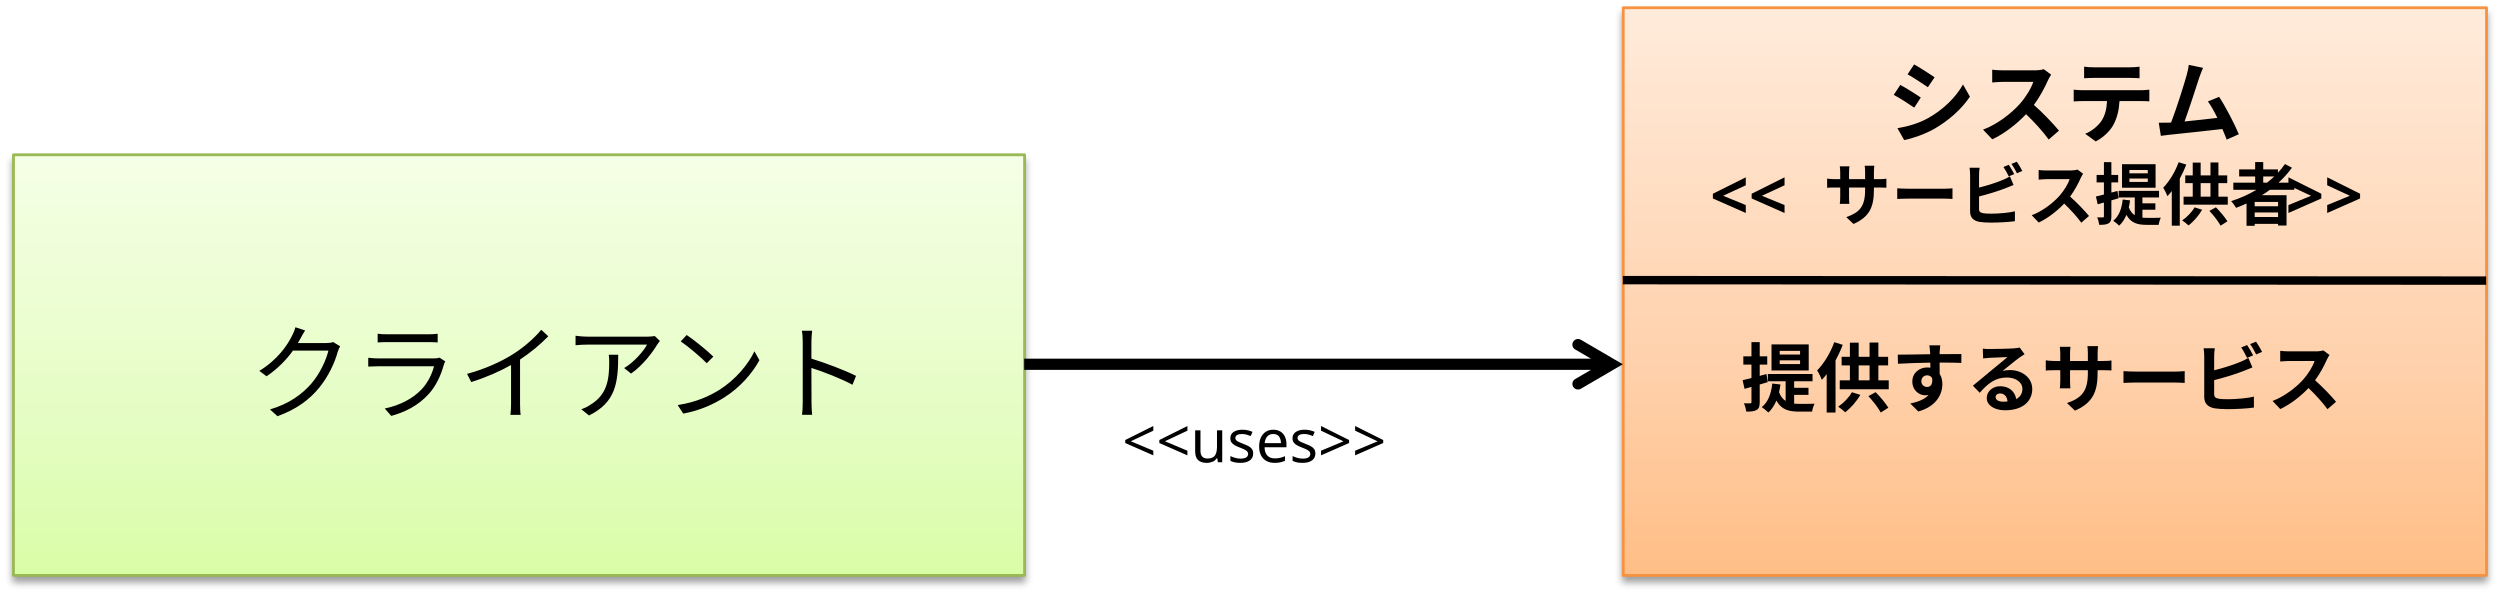
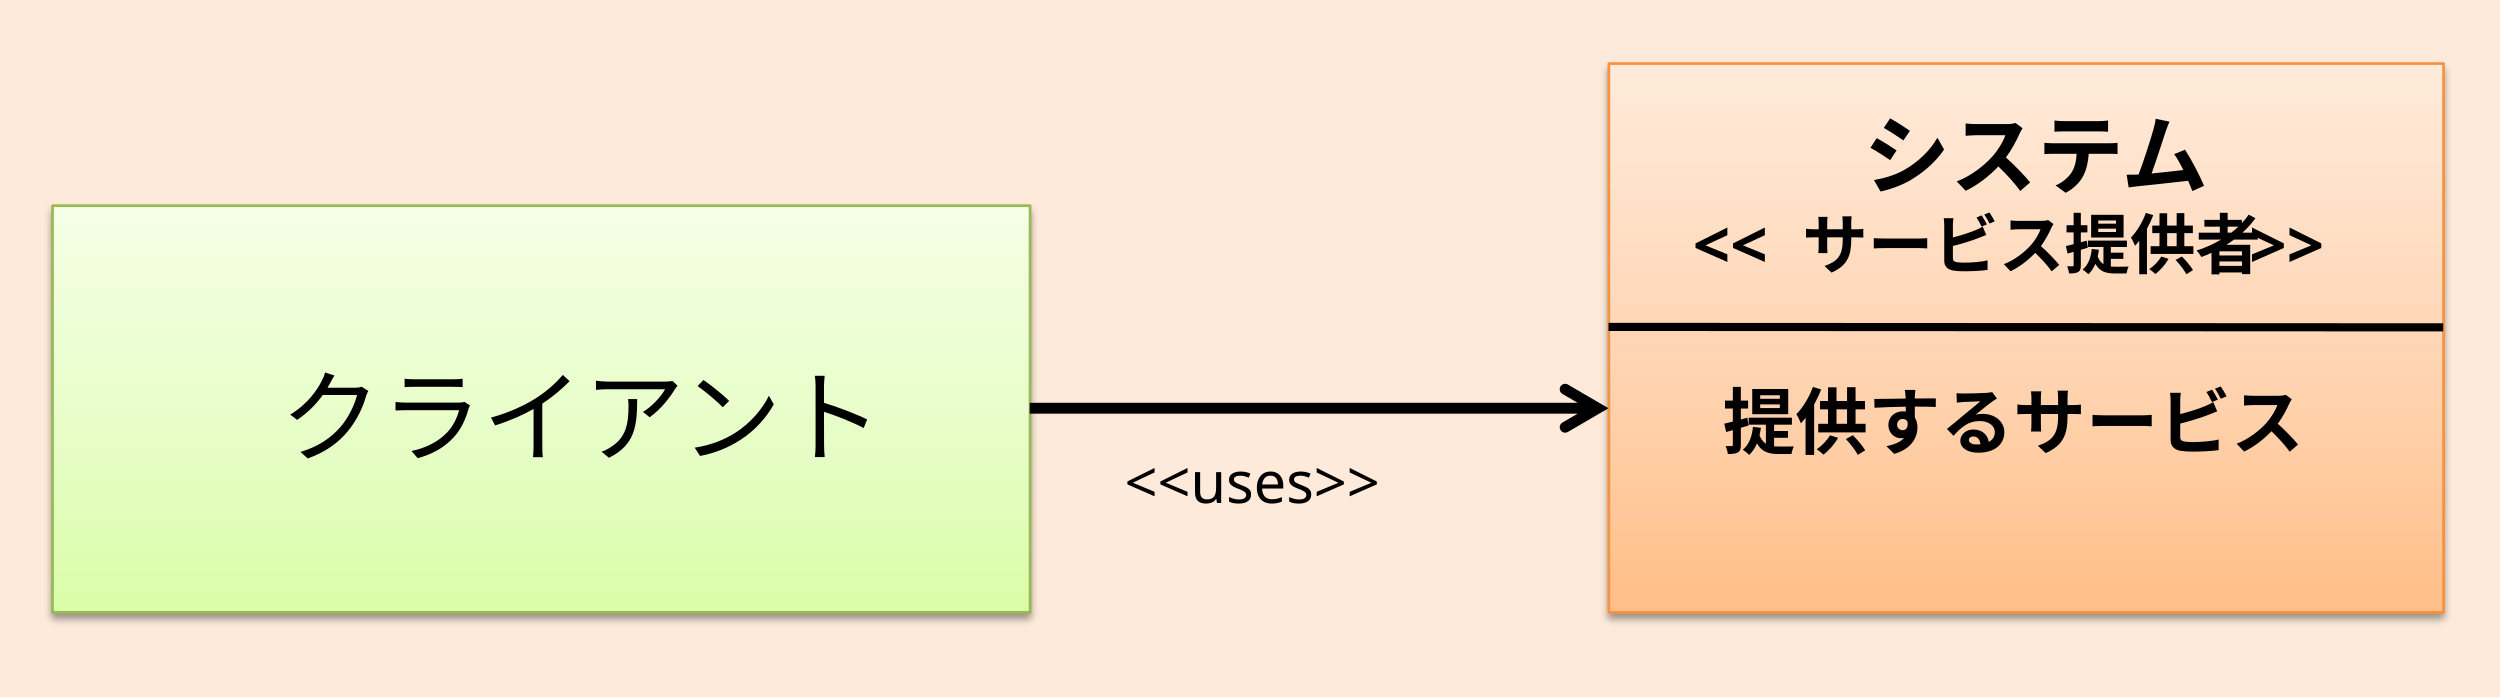
- <svg xmlns="http://www.w3.org/2000/svg" width="3061" height="728" xml:space="preserve" overflow="hidden">
+ <svg xmlns="http://www.w3.org/2000/svg" width="3166" height="883" xml:space="preserve" overflow="hidden">
  <defs>
    <filter id="fx0" x="-10%" y="-10%" width="120%" height="120%" filterUnits="userSpaceOnUse" primitiveUnits="userSpaceOnUse">
      <feComponentTransfer color-interpolation-filters="sRGB">
        <feFuncR type="discrete" tableValues="0 0" />
        <feFuncG type="discrete" tableValues="0 0" />
        <feFuncB type="discrete" tableValues="0 0" />
        <feFuncA type="linear" slope="0.38" intercept="0" />
      </feComponentTransfer>
      <feGaussianBlur stdDeviation="4.812 4.812" />
    </filter>
    <filter id="fx1" x="-10%" y="-10%" width="120%" height="120%" filterUnits="userSpaceOnUse" primitiveUnits="userSpaceOnUse">
      <feComponentTransfer color-interpolation-filters="sRGB">
        <feFuncR type="discrete" tableValues="0 0" />
        <feFuncG type="discrete" tableValues="0 0" />
        <feFuncB type="discrete" tableValues="0 0" />
        <feFuncA type="linear" slope="0.38" intercept="0" />
      </feComponentTransfer>
      <feGaussianBlur stdDeviation="4.812 4.812" />
    </filter>
    <filter id="fx2" x="-10%" y="-10%" width="120%" height="120%" filterUnits="userSpaceOnUse" primitiveUnits="userSpaceOnUse">
      <feComponentTransfer color-interpolation-filters="sRGB">
        <feFuncR type="discrete" tableValues="0 0" />
        <feFuncG type="discrete" tableValues="0 0" />
        <feFuncB type="discrete" tableValues="0 0" />
        <feFuncA type="linear" slope="0.38" intercept="0" />
      </feComponentTransfer>
      <feGaussianBlur stdDeviation="4.812 4.812" />
    </filter>
    <clipPath id="clip3">
-       <rect x="153" y="945" width="3061" height="728" />
+       <rect x="103" y="874" width="3166" height="883" />
    </clipPath>
    <clipPath id="clip4">
-       <path d="M2140.5 954.5 2140.5 1649.5 3197.5 1649.5 3197.5 954.5ZM153 945 3214 945 3214 1673 153 1673Z" fill-rule="evenodd" clip-rule="evenodd" />
+       <path d="M2140.5 954.5 2140.5 1649.5 3197.5 1649.5 3197.5 954.5ZM103 874 3269 874 3269 1757 103 1757Z" fill-rule="evenodd" clip-rule="evenodd" />
    </clipPath>
    <linearGradient x1="2669" y1="1649.5" x2="2669" y2="954.5" gradientUnits="userSpaceOnUse" spreadMethod="reflect" id="fill5">
      <stop offset="0" stop-color="#FFBE86" />
      <stop offset="0.35" stop-color="#FFD0AA" />
      <stop offset="1" stop-color="#FFEBDB" />
    </linearGradient>
    <clipPath id="clip6">
-       <path d="M169.5 1134.5 169.5 1649.5 1407.5 1649.5 1407.5 1134.5ZM153 945 3214 945 3214 1673 153 1673Z" fill-rule="evenodd" clip-rule="evenodd" />
+       <path d="M169.5 1134.5 169.5 1649.5 1407.5 1649.5 1407.5 1134.5ZM103 874 3269 874 3269 1757 103 1757Z" fill-rule="evenodd" clip-rule="evenodd" />
    </clipPath>
    <clipPath id="clip7">
      <rect x="79" y="64" width="688" height="152" />
    </clipPath>
    <linearGradient x1="788.5" y1="1649.5" x2="788.5" y2="1134.5" gradientUnits="userSpaceOnUse" spreadMethod="reflect" id="fill8">
      <stop offset="0" stop-color="#DAFDA7" />
      <stop offset="0.35" stop-color="#E4FDC2" />
      <stop offset="1" stop-color="#F5FFE6" />
    </linearGradient>
  </defs>
-   <g clip-path="url(#clip3)" transform="translate(-153 -945)">
+   <g clip-path="url(#clip3)" transform="translate(-103 -874)">
+     <rect x="103" y="874" width="3166" height="883" fill="#FDEADA" />
    <g clip-path="url(#clip4)">
      <g filter="url(#fx0)" transform="translate(2123 944)">
        <g>
          <rect x="17.5" y="17.718" width="1057" height="695" stroke="#F69240" stroke-width="3" stroke-linejoin="round" stroke-miterlimit="10" fill="#FF0000" />
        </g>
      </g>
    </g>
    <rect x="2140.5" y="954.5" width="1057" height="695" stroke="#F69240" stroke-width="3.438" stroke-linejoin="round" stroke-miterlimit="10" fill="url(#fill5)" />
    <text font-family="BIZ UDPGothic,BIZ UDPGothic_MSFontService,sans-serif" font-weight="700" font-size="110" transform="matrix(1 0 0 1 2462.68 1111)">システム</text>
    <text font-family="BIZ UDPGothic,BIZ UDPGothic_MSFontService,sans-serif" font-weight="700" font-size="83" transform="matrix(1 0 0 1 2246.69 1214)">&lt;&lt;</text>
    <text font-family="BIZ UDPGothic,BIZ UDPGothic_MSFontService,sans-serif" font-weight="700" font-size="83" transform="matrix(1 0 0 1 2385.34 1214)">サービス提供者</text>
    <text font-family="BIZ UDPGothic,BIZ UDPGothic_MSFontService,sans-serif" font-weight="700" font-size="83" transform="matrix(1 0 0 1 2951.38 1214)">&gt;&gt;</text>
    <path d="M2140 1288 3197.03 1288.57" stroke="#000000" stroke-width="10.312" stroke-linejoin="round" stroke-miterlimit="10" fill="none" fill-rule="evenodd" />
    <text font-family="BIZ UDPGothic,BIZ UDPGothic_MSFontService,sans-serif" font-weight="700" font-size="92" transform="matrix(1 0 0 1 2284.51 1442)">提供するサービス</text>
    <g clip-path="url(#clip6)">
      <g filter="url(#fx1)" transform="translate(152 1124)">
        <g>
          <rect x="17.5" y="17.718" width="1238" height="515" stroke="#98B954" stroke-width="3" stroke-linejoin="round" stroke-miterlimit="10" fill="#FF0000" />
        </g>
      </g>
      <g clip-path="url(#clip7)" filter="url(#fx2)" transform="translate(365 1267)">
        <g>
          <path d="M93.812-88.062 101.5-81.562C96.958-56.104 88.438-36.604 75.938-23.062 64.521-10.646 48-1.125 26.375 5.5L20.5-3.5C41.542-9.375 57.646-18.604 68.812-31.188 79.396-43.146 86.542-59.083 90.25-79L44.562-79C36.396-66.25 26.458-55.833 14.75-47.75L7.438-55.062C15.771-60.604 22.75-66.708 28.375-73.375 35.542-81.917 41.146-92.062 45.188-103.812L55.062-101C53.354-96.25 51.562-91.938 49.688-88.062ZM129.219-98.438 208.344-98.438 208.344-89.375 129.219-89.375ZM120.281-68.125 220.219-68.125C218.385-49.833 214.24-35.604 207.781-25.438 202.031-16.438 194.01-9.479 183.719-4.562 174.427-0.146 162.844 3.146 148.969 5.312L144.344-3.875C164.677-6.458 179.656-11.896 189.281-20.188 199.615-29.104 205.802-42.062 207.844-59.062L120.281-59.062ZM284.135 5 284.135-61.062C270.719-51.979 255.573-44.292 238.698-38L233.073-47C251.281-53.167 267.24-61.125 280.948-70.875 294.948-80.875 306.969-91.812 317.01-103.687L325.76-98.188C316.469-87.771 306.01-77.917 294.385-68.625L294.385 5ZM336.417-94.188 433.854-94.188 440.604-88.438C437.021-74.521 430.417-63.625 420.792-55.75 415.5-51.417 408.875-47.729 400.917-44.688L394.917-52.375C406.792-56.25 416-62.625 422.542-71.5 425.542-75.625 427.688-80.167 428.979-85.125L336.417-85.125ZM378.042-70.938 388.104-70.938 388.104-60.438C388.104-44.062 386.5-31.688 383.292-23.312 379-12.188 370.167-3.146 356.792 3.812L349.354-3.812C358.521-8.229 365.333-13.875 369.792-20.75 372.833-25.375 374.875-30.083 375.917-34.875 377.333-41.417 378.042-49.938 378.042-60.438ZM496.365-72.75C484.448-78.167 471.781-82.5 458.365-85.75L461.677-95.5C477.719-91.667 490.49-87.354 499.99-82.562ZM459.365-8.312C476.198-9.812 489.448-12.375 499.115-16 524.156-25.375 539.927-46.958 546.427-80.75L555.115-74.5C551.24-56.167 545.198-41.625 536.99-30.875 527.99-19.042 515.698-10.479 500.115-5.188 490.49-1.938 477.76 0.562 461.927 2.312ZM582.365-103.812 592.865-103.812 592.865-68.25C619.073-60.125 639.51-52.312 654.177-44.812L648.927-35.312C632.385-43.771 613.698-51.417 592.865-58.25L592.865 5.75 582.365 5.75Z" transform="matrix(1 0 0 1 92.8382 190)" />
        </g>
      </g>
    </g>
    <rect x="169.5" y="1134.5" width="1238" height="515" stroke="#98B954" stroke-width="3.438" stroke-linejoin="round" stroke-miterlimit="10" fill="url(#fill8)" />
    <text font-family="BIZ UDPGothic,BIZ UDPGothic_MSFontService,sans-serif" font-weight="400" font-size="128" transform="matrix(1 0 0 1 457.838 1449)">クライアント</text>
    <path d="M1407 1384.13 2126.36 1384.13 2126.36 1397.88 1407 1397.88ZM2088.57 1361 2140 1391 2088.57 1421C2085.29 1422.91 2081.08 1421.81 2079.17 1418.53 2077.25 1415.25 2078.36 1411.04 2081.64 1409.12L2122.89 1385.06 2122.89 1396.94 2081.64 1372.88C2078.36 1370.96 2077.25 1366.75 2079.17 1363.47 2081.08 1360.19 2085.29 1359.09 2088.57 1361Z" />
    <text font-family="BIZ UDPGothic,BIZ UDPGothic_MSFontService,sans-serif" font-weight="400" font-size="73" transform="matrix(1 0 0 1 1527.08 1511)">&lt;&lt;uses&gt;&gt;</text>
  </g>
</svg>
